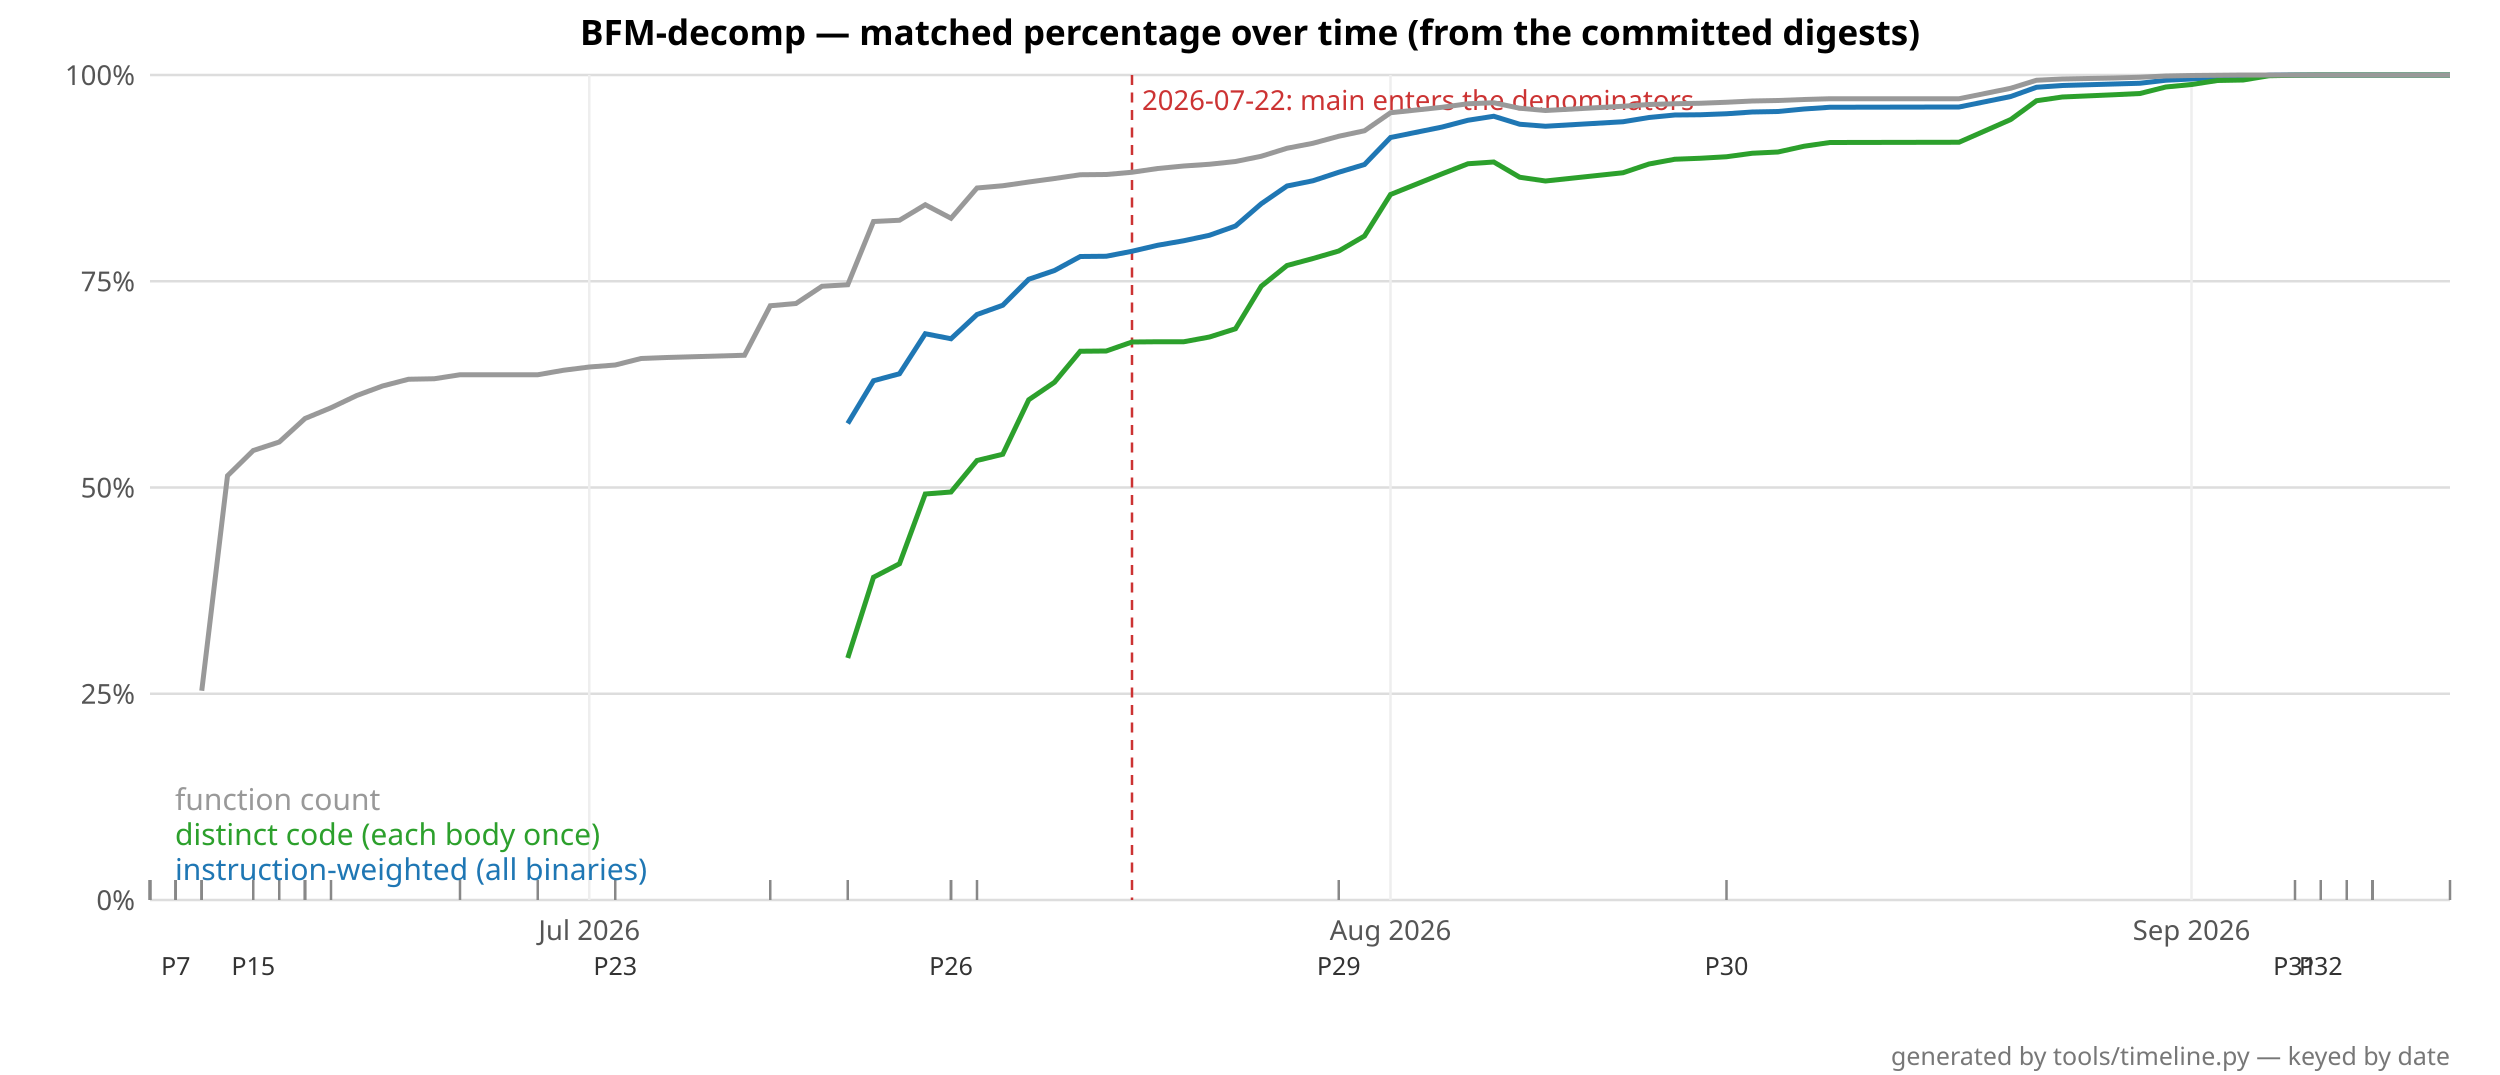
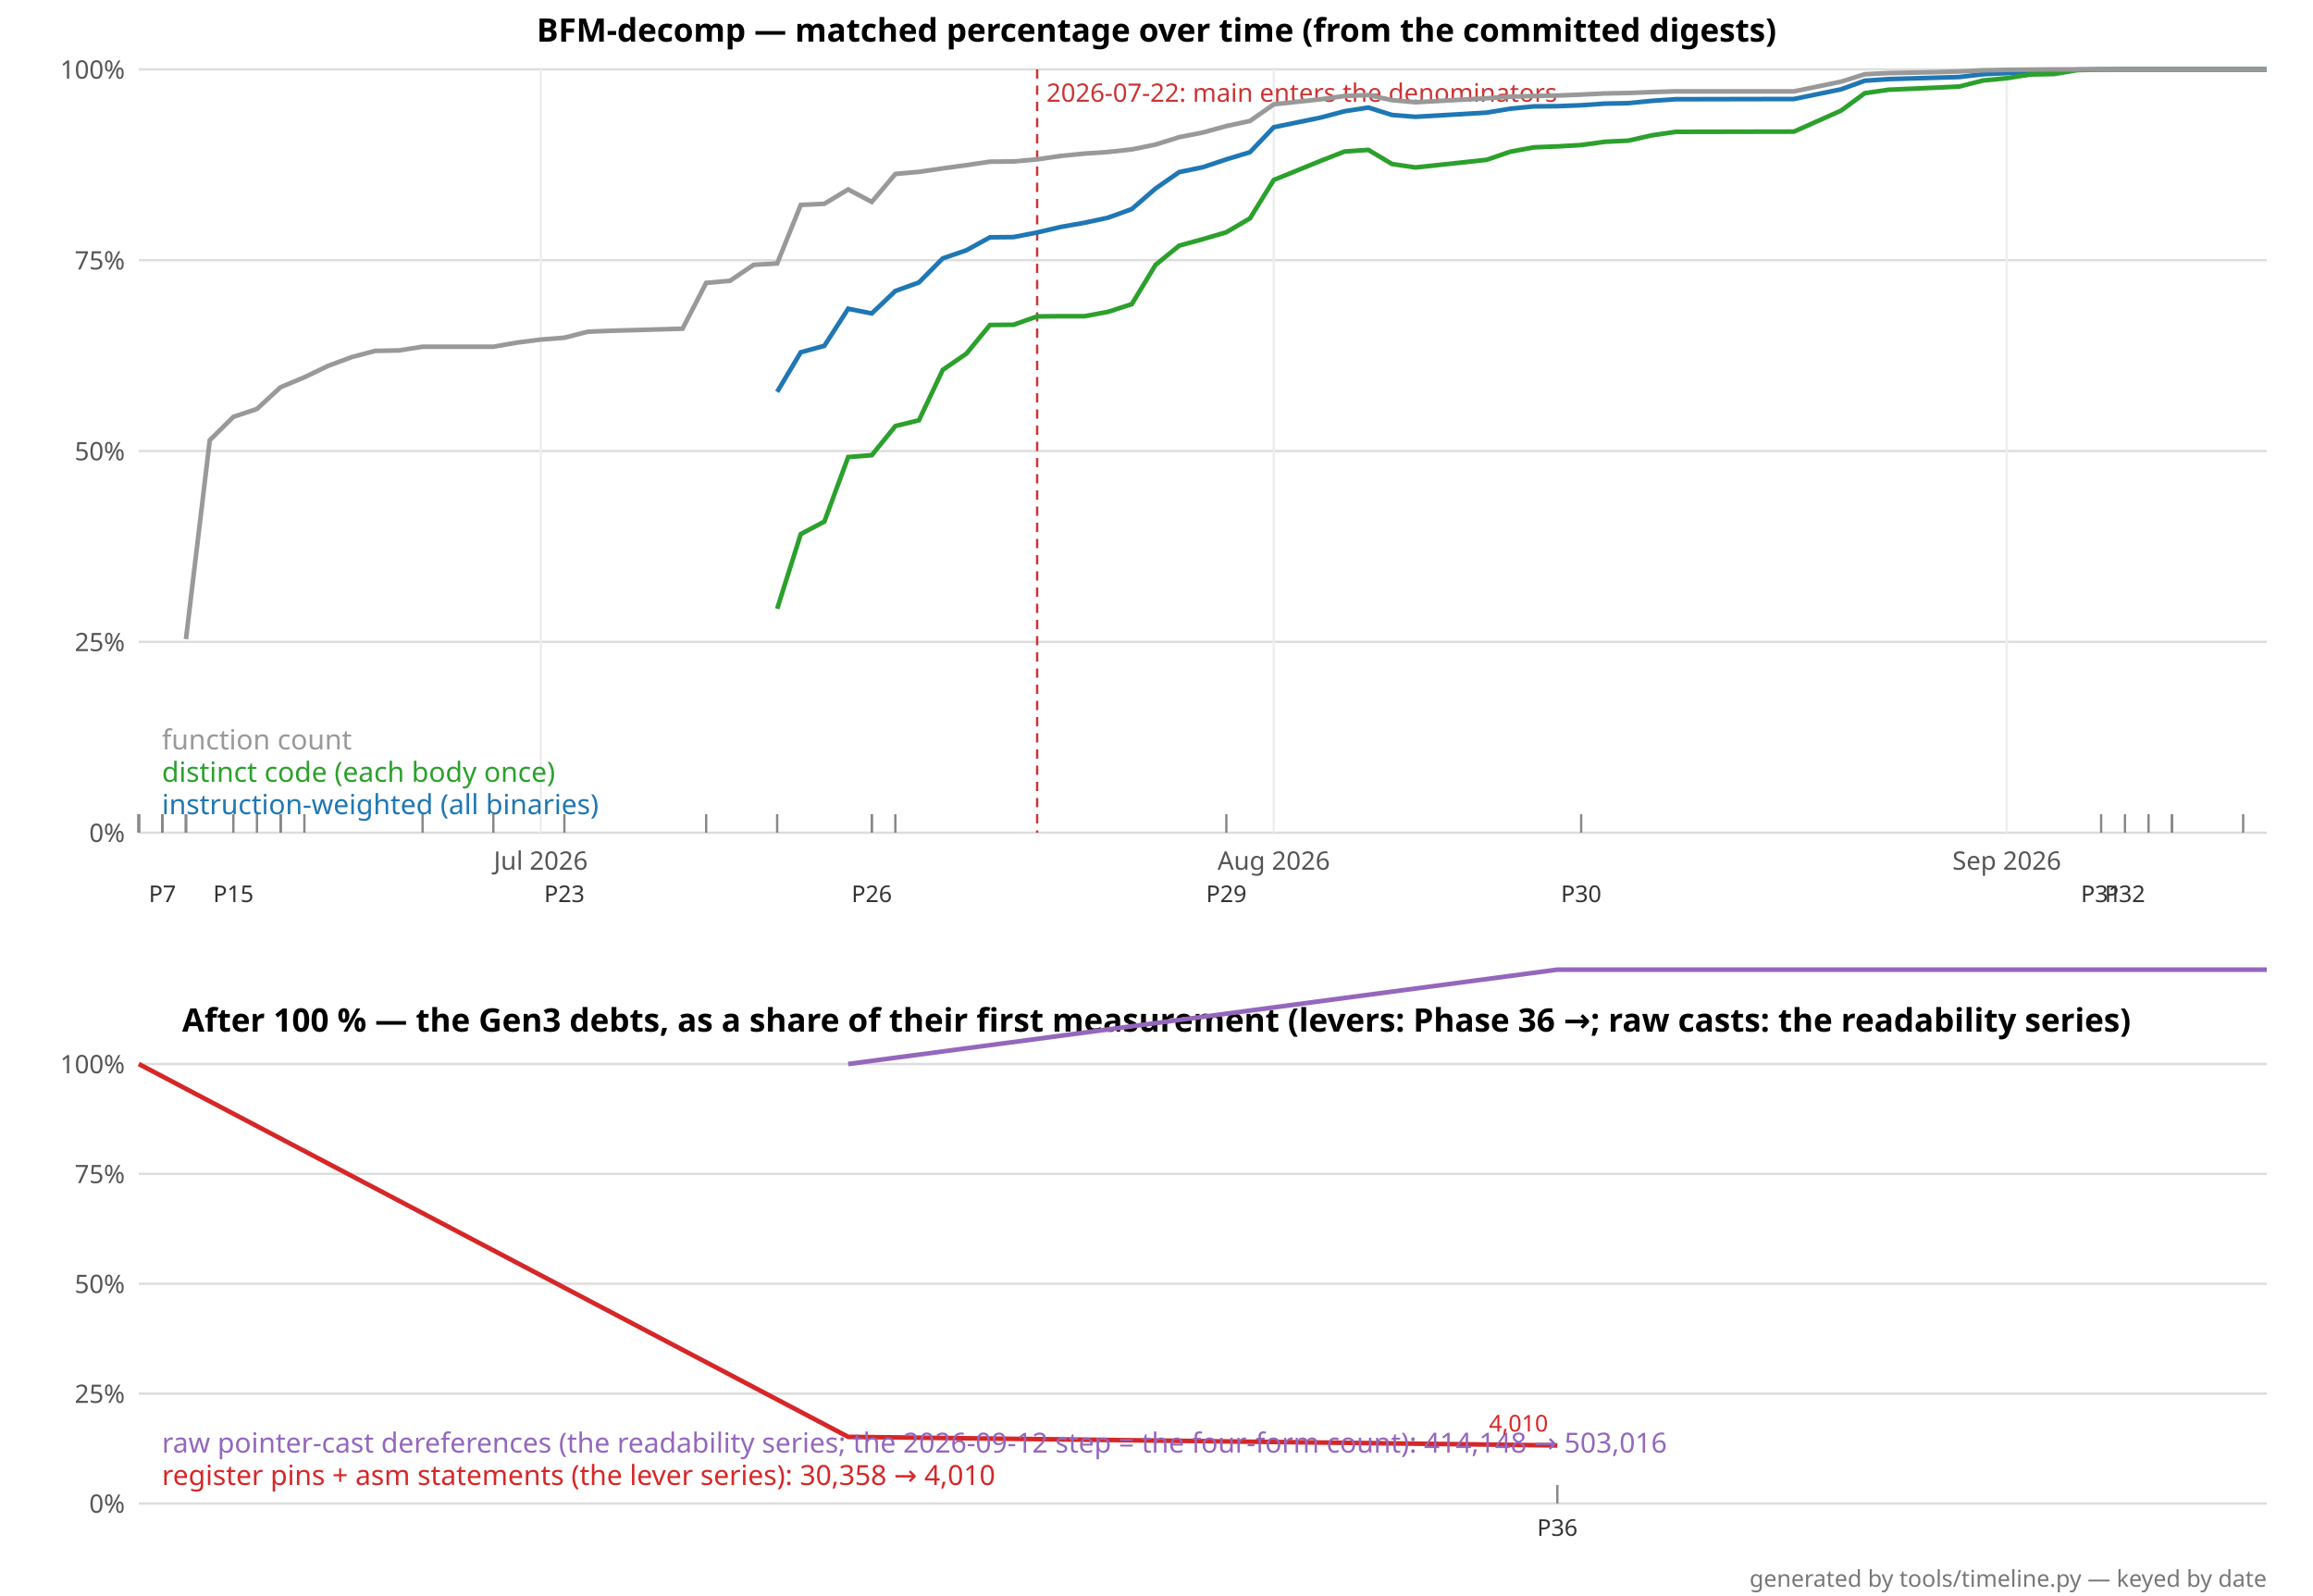
- <svg xmlns="http://www.w3.org/2000/svg" width="1000" height="430" viewBox="0 0 1000 430" font-family="sans-serif">
-   <rect width="1000" height="430" fill="white" />
+ <svg xmlns="http://www.w3.org/2000/svg" width="1000" height="690" viewBox="0 0 1000 690" font-family="sans-serif">
+   <rect width="1000" height="690" fill="white" />
  <text x="500" y="18" text-anchor="middle" font-size="14" font-weight="bold">BFM-decomp — matched percentage over time (from the committed digests)</text>
  <line x1="60" y1="360.0" x2="980" y2="360.0" stroke="#ddd" />
  <text x="54" y="364.0" text-anchor="end" font-size="11" fill="#555">0%</text>
  <line x1="60" y1="277.5" x2="980" y2="277.5" stroke="#ddd" />
  <text x="54" y="281.5" text-anchor="end" font-size="11" fill="#555">25%</text>
  <line x1="60" y1="195.0" x2="980" y2="195.0" stroke="#ddd" />
  <text x="54" y="199.0" text-anchor="end" font-size="11" fill="#555">50%</text>
  <line x1="60" y1="112.5" x2="980" y2="112.5" stroke="#ddd" />
  <text x="54" y="116.5" text-anchor="end" font-size="11" fill="#555">75%</text>
  <line x1="60" y1="30.0" x2="980" y2="30.0" stroke="#ddd" />
  <text x="54" y="34.0" text-anchor="end" font-size="11" fill="#555">100%</text>
-   <line x1="235.7" y1="30" x2="235.7" y2="360" stroke="#eee" />
-   <text x="235.7" y="376" text-anchor="middle" font-size="11" fill="#555">Jul 2026</text>
-   <line x1="556.2" y1="30" x2="556.2" y2="360" stroke="#eee" />
-   <text x="556.2" y="376" text-anchor="middle" font-size="11" fill="#555">Aug 2026</text>
-   <line x1="876.6" y1="30" x2="876.6" y2="360" stroke="#eee" />
-   <text x="876.6" y="376" text-anchor="middle" font-size="11" fill="#555">Sep 2026</text>
+   <line x1="233.8" y1="30" x2="233.8" y2="360" stroke="#eee" />
+   <text x="233.8" y="376" text-anchor="middle" font-size="11" fill="#555">Jul 2026</text>
+   <line x1="550.7" y1="30" x2="550.7" y2="360" stroke="#eee" />
+   <text x="550.7" y="376" text-anchor="middle" font-size="11" fill="#555">Aug 2026</text>
+   <line x1="867.6" y1="30" x2="867.6" y2="360" stroke="#eee" />
+   <text x="867.6" y="376" text-anchor="middle" font-size="11" fill="#555">Sep 2026</text>
  <line x1="60.0" y1="360" x2="60.0" y2="352" stroke="#888" />
  <line x1="60.0" y1="360" x2="60.0" y2="352" stroke="#888" />
  <line x1="60.0" y1="360" x2="60.0" y2="352" stroke="#888" />
  <line x1="60.0" y1="360" x2="60.0" y2="352" stroke="#888" />
  <line x1="60.0" y1="360" x2="60.0" y2="352" stroke="#888" />
-   <line x1="70.3" y1="360" x2="70.3" y2="352" stroke="#888" />
-   <line x1="70.3" y1="360" x2="70.3" y2="352" stroke="#888" />
-   <text x="70.3" y="390" text-anchor="middle" font-size="10" fill="#333">P7</text>
-   <line x1="70.3" y1="360" x2="70.3" y2="352" stroke="#888" />
-   <line x1="70.3" y1="360" x2="70.3" y2="352" stroke="#888" />
-   <line x1="80.7" y1="360" x2="80.7" y2="352" stroke="#888" />
-   <line x1="80.7" y1="360" x2="80.7" y2="352" stroke="#888" />
-   <line x1="80.7" y1="360" x2="80.7" y2="352" stroke="#888" />
-   <line x1="101.3" y1="360" x2="101.3" y2="352" stroke="#888" />
-   <text x="101.3" y="390" text-anchor="middle" font-size="10" fill="#333">P15</text>
-   <line x1="111.7" y1="360" x2="111.7" y2="352" stroke="#888" />
-   <line x1="122.0" y1="360" x2="122.0" y2="352" stroke="#888" />
-   <line x1="122.0" y1="360" x2="122.0" y2="352" stroke="#888" />
-   <line x1="122.0" y1="360" x2="122.0" y2="352" stroke="#888" />
-   <line x1="132.4" y1="360" x2="132.4" y2="352" stroke="#888" />
-   <line x1="184.0" y1="360" x2="184.0" y2="352" stroke="#888" />
-   <line x1="215.1" y1="360" x2="215.1" y2="352" stroke="#888" />
-   <line x1="246.1" y1="360" x2="246.1" y2="352" stroke="#888" />
-   <text x="246.1" y="390" text-anchor="middle" font-size="10" fill="#333">P23</text>
-   <line x1="308.1" y1="360" x2="308.1" y2="352" stroke="#888" />
-   <line x1="339.1" y1="360" x2="339.1" y2="352" stroke="#888" />
-   <line x1="380.4" y1="360" x2="380.4" y2="352" stroke="#888" />
-   <text x="380.4" y="390" text-anchor="middle" font-size="10" fill="#333">P26</text>
-   <line x1="380.4" y1="360" x2="380.4" y2="352" stroke="#888" />
-   <line x1="390.8" y1="360" x2="390.8" y2="352" stroke="#888" />
-   <line x1="535.5" y1="360" x2="535.5" y2="352" stroke="#888" />
-   <text x="535.5" y="390" text-anchor="middle" font-size="10" fill="#333">P29</text>
-   <line x1="690.6" y1="360" x2="690.6" y2="352" stroke="#888" />
-   <text x="690.6" y="390" text-anchor="middle" font-size="10" fill="#333">P30</text>
-   <line x1="918.0" y1="360" x2="918.0" y2="352" stroke="#888" />
-   <text x="918.0" y="390" text-anchor="middle" font-size="10" fill="#333">P31</text>
-   <line x1="928.3" y1="360" x2="928.3" y2="352" stroke="#888" />
-   <text x="928.3" y="390" text-anchor="middle" font-size="10" fill="#333">P32</text>
-   <line x1="938.7" y1="360" x2="938.7" y2="352" stroke="#888" />
-   <line x1="949.0" y1="360" x2="949.0" y2="352" stroke="#888" />
-   <line x1="949.0" y1="360" x2="949.0" y2="352" stroke="#888" />
-   <line x1="949.0" y1="360" x2="949.0" y2="352" stroke="#888" />
-   <line x1="980.0" y1="360" x2="980.0" y2="352" stroke="#888" />
-   <line x1="452.8" y1="30" x2="452.8" y2="360" stroke="#c33" stroke-dasharray="4,3" />
-   <text x="456.8" y="44" font-size="11" fill="#c33">2026-07-22: main enters the denominators</text>
-   <polyline fill="none" stroke="#1f77b4" stroke-width="2" points="339.1,169.4 349.4,152.3 359.8,149.5 370.1,133.5 380.4,135.5 390.8,125.8 401.1,122.1 411.5,111.7 421.8,108.2 432.1,102.6 442.5,102.5 452.8,100.5 463.1,98.1 473.5,96.3 483.8,94.1 494.2,90.4 504.5,81.5 514.8,74.4 525.2,72.3 535.5,68.9 545.8,65.8 556.2,55.0 576.9,50.8 587.2,48.1 597.5,46.5 607.9,49.7 618.2,50.5 649.2,48.7 659.6,47.0 669.9,46.0 680.2,45.9 690.6,45.5 700.9,44.8 711.2,44.6 721.6,43.6 731.9,42.9 783.6,42.8 804.3,38.6 814.6,34.9 824.9,34.2 845.6,33.6 856.0,33.3 866.3,32.1 876.6,31.6 887.0,31.0 897.3,30.9 907.6,30.1 918.0,30.0 928.3,30.0 938.7,30.0 949.0,30.0 959.3,30.0 980.0,30.0" />
+   <line x1="70.2" y1="360" x2="70.2" y2="352" stroke="#888" />
+   <line x1="70.2" y1="360" x2="70.2" y2="352" stroke="#888" />
+   <text x="70.2" y="390" text-anchor="middle" font-size="10" fill="#333">P7</text>
+   <line x1="70.2" y1="360" x2="70.2" y2="352" stroke="#888" />
+   <line x1="70.2" y1="360" x2="70.2" y2="352" stroke="#888" />
+   <line x1="80.4" y1="360" x2="80.4" y2="352" stroke="#888" />
+   <line x1="80.4" y1="360" x2="80.4" y2="352" stroke="#888" />
+   <line x1="80.4" y1="360" x2="80.4" y2="352" stroke="#888" />
+   <line x1="100.9" y1="360" x2="100.9" y2="352" stroke="#888" />
+   <text x="100.9" y="390" text-anchor="middle" font-size="10" fill="#333">P15</text>
+   <line x1="111.1" y1="360" x2="111.1" y2="352" stroke="#888" />
+   <line x1="121.3" y1="360" x2="121.3" y2="352" stroke="#888" />
+   <line x1="121.3" y1="360" x2="121.3" y2="352" stroke="#888" />
+   <line x1="121.3" y1="360" x2="121.3" y2="352" stroke="#888" />
+   <line x1="131.6" y1="360" x2="131.6" y2="352" stroke="#888" />
+   <line x1="182.7" y1="360" x2="182.7" y2="352" stroke="#888" />
+   <line x1="213.3" y1="360" x2="213.3" y2="352" stroke="#888" />
+   <line x1="244.0" y1="360" x2="244.0" y2="352" stroke="#888" />
+   <text x="244.0" y="390" text-anchor="middle" font-size="10" fill="#333">P23</text>
+   <line x1="305.3" y1="360" x2="305.3" y2="352" stroke="#888" />
+   <line x1="336.0" y1="360" x2="336.0" y2="352" stroke="#888" />
+   <line x1="376.9" y1="360" x2="376.9" y2="352" stroke="#888" />
+   <text x="376.9" y="390" text-anchor="middle" font-size="10" fill="#333">P26</text>
+   <line x1="376.9" y1="360" x2="376.9" y2="352" stroke="#888" />
+   <line x1="387.1" y1="360" x2="387.1" y2="352" stroke="#888" />
+   <line x1="530.2" y1="360" x2="530.2" y2="352" stroke="#888" />
+   <text x="530.2" y="390" text-anchor="middle" font-size="10" fill="#333">P29</text>
+   <line x1="683.6" y1="360" x2="683.6" y2="352" stroke="#888" />
+   <text x="683.6" y="390" text-anchor="middle" font-size="10" fill="#333">P30</text>
+   <line x1="908.4" y1="360" x2="908.4" y2="352" stroke="#888" />
+   <text x="908.4" y="390" text-anchor="middle" font-size="10" fill="#333">P31</text>
+   <line x1="918.7" y1="360" x2="918.7" y2="352" stroke="#888" />
+   <text x="918.7" y="390" text-anchor="middle" font-size="10" fill="#333">P32</text>
+   <line x1="928.9" y1="360" x2="928.9" y2="352" stroke="#888" />
+   <line x1="939.1" y1="360" x2="939.1" y2="352" stroke="#888" />
+   <line x1="939.1" y1="360" x2="939.1" y2="352" stroke="#888" />
+   <line x1="939.1" y1="360" x2="939.1" y2="352" stroke="#888" />
+   <line x1="969.8" y1="360" x2="969.8" y2="352" stroke="#888" />
+   <line x1="448.4" y1="30" x2="448.4" y2="360" stroke="#c33" stroke-dasharray="4,3" />
+   <text x="452.4" y="44" font-size="11" fill="#c33">2026-07-22: main enters the denominators</text>
+   <polyline fill="none" stroke="#1f77b4" stroke-width="2" points="336.0,169.4 346.2,152.3 356.4,149.5 366.7,133.5 376.9,135.5 387.1,125.8 397.3,122.1 407.6,111.7 417.8,108.2 428.0,102.6 438.2,102.5 448.4,100.5 458.7,98.1 468.9,96.3 479.1,94.1 489.3,90.4 499.6,81.5 509.8,74.4 520.0,72.3 530.2,68.9 540.4,65.8 550.7,55.0 571.1,50.8 581.3,48.1 591.6,46.5 601.8,49.7 612.0,50.5 642.7,48.7 652.9,47.0 663.1,46.0 673.3,45.9 683.6,45.5 693.8,44.8 704.0,44.6 714.2,43.6 724.4,42.9 775.6,42.8 796.0,38.6 806.2,34.9 816.4,34.2 836.9,33.6 847.1,33.3 857.3,32.1 867.6,31.6 877.8,31.0 888.0,30.9 898.2,30.1 908.4,30.0 918.7,30.0 928.9,30.0 939.1,30.0 949.3,30.0 959.6,30.0 969.8,30.0 980.0,30.0" />
  <text x="70" y="352" font-size="12" fill="#1f77b4">instruction-weighted (all binaries)</text>
-   <polyline fill="none" stroke="#2ca02c" stroke-width="2" points="339.1,263.2 349.4,230.9 359.8,225.5 370.1,197.6 380.4,196.8 390.8,184.2 401.1,181.7 411.5,159.9 421.8,152.9 432.1,140.5 442.5,140.4 452.8,136.8 463.1,136.7 473.5,136.7 483.8,134.8 494.2,131.5 504.5,114.5 514.8,106.2 525.2,103.4 535.5,100.4 545.8,94.4 556.2,77.8 576.9,69.5 587.2,65.5 597.5,64.8 607.9,70.9 618.2,72.4 649.2,69.1 659.6,65.6 669.9,63.7 680.2,63.3 690.6,62.7 700.9,61.3 711.2,60.8 721.6,58.5 731.9,57.0 783.6,56.9 804.3,47.8 814.6,40.3 824.9,38.8 845.6,37.9 856.0,37.4 866.3,34.8 876.6,33.8 887.0,32.2 897.3,32.0 907.6,30.3 918.0,30.1 928.3,30.0 938.7,30.0 949.0,30.0 959.3,30.0 980.0,30.0" />
+   <polyline fill="none" stroke="#2ca02c" stroke-width="2" points="336.0,263.2 346.2,230.9 356.4,225.5 366.7,197.6 376.9,196.8 387.1,184.2 397.3,181.7 407.6,159.9 417.8,152.9 428.0,140.5 438.2,140.4 448.4,136.8 458.7,136.7 468.9,136.7 479.1,134.8 489.3,131.5 499.6,114.5 509.8,106.2 520.0,103.4 530.2,100.4 540.4,94.4 550.7,77.8 571.1,69.5 581.3,65.5 591.6,64.8 601.8,70.9 612.0,72.4 642.7,69.1 652.9,65.6 663.1,63.7 673.3,63.3 683.6,62.7 693.8,61.3 704.0,60.8 714.2,58.5 724.4,57.0 775.6,56.9 796.0,47.8 806.2,40.3 816.4,38.8 836.9,37.9 847.1,37.4 857.3,34.8 867.6,33.8 877.8,32.2 888.0,32.0 898.2,30.3 908.4,30.1 918.7,30.0 928.9,30.0 939.1,30.0 949.3,30.0 959.6,30.0 969.8,30.0 980.0,30.0" />
  <text x="70" y="338" font-size="12" fill="#2ca02c">distinct code (each body once)</text>
-   <polyline fill="none" stroke="#999" stroke-width="2" points="80.7,276.3 91.0,190.3 101.3,180.2 111.7,176.8 122.0,167.4 132.4,163.1 142.7,158.2 153.0,154.4 163.4,151.7 173.7,151.5 184.0,149.9 215.1,149.9 225.4,148.1 235.7,146.8 246.1,146.0 256.4,143.4 266.7,143.0 297.8,142.1 308.1,122.3 318.4,121.4 328.8,114.5 339.1,113.9 349.4,88.6 359.8,88.1 370.1,81.9 380.4,87.3 390.8,75.2 401.1,74.3 411.5,72.8 421.8,71.4 432.1,69.9 442.5,69.8 452.8,68.9 463.1,67.4 473.5,66.4 483.8,65.7 494.2,64.6 504.5,62.5 514.8,59.3 525.2,57.3 535.5,54.5 545.8,52.3 556.2,45.1 576.9,42.9 587.2,41.5 597.5,41.1 607.9,43.3 618.2,44.2 649.2,42.5 659.6,41.8 669.9,41.5 680.2,41.3 690.6,40.9 700.9,40.4 711.2,40.2 721.6,39.8 731.9,39.5 783.6,39.5 804.3,35.3 814.6,32.1 824.9,31.6 845.6,31.2 856.0,30.9 866.3,30.4 876.6,30.2 887.0,30.1 897.3,30.0 907.6,30.0 918.0,30.0 928.3,30.0 938.7,30.0 949.0,30.0 959.3,30.0 980.0,30.0" />
+   <polyline fill="none" stroke="#999" stroke-width="2" points="80.4,276.3 90.7,190.3 100.9,180.2 111.1,176.8 121.3,167.4 131.6,163.1 141.8,158.2 152.0,154.4 162.2,151.7 172.4,151.5 182.7,149.9 213.3,149.9 223.6,148.1 233.8,146.8 244.0,146.0 254.2,143.4 264.4,143.0 295.1,142.1 305.3,122.3 315.6,121.4 325.8,114.5 336.0,113.9 346.2,88.6 356.4,88.1 366.7,81.9 376.9,87.3 387.1,75.2 397.3,74.3 407.6,72.8 417.8,71.4 428.0,69.9 438.2,69.8 448.4,68.9 458.7,67.4 468.9,66.4 479.1,65.7 489.3,64.6 499.6,62.5 509.8,59.3 520.0,57.3 530.2,54.5 540.4,52.3 550.7,45.1 571.1,42.9 581.3,41.5 591.6,41.1 601.8,43.3 612.0,44.2 642.7,42.5 652.9,41.8 663.1,41.5 673.3,41.3 683.6,40.9 693.8,40.4 704.0,40.2 714.2,39.8 724.4,39.5 775.6,39.5 796.0,35.3 806.2,32.1 816.4,31.6 836.9,31.2 847.1,30.9 857.3,30.4 867.6,30.2 877.8,30.1 888.0,30.0 898.2,30.0 908.4,30.0 918.7,30.0 928.9,30.0 939.1,30.0 949.3,30.0 959.6,30.0 969.8,30.0 980.0,30.0" />
  <text x="70" y="324" font-size="12" fill="#999">function count</text>
-   <text x="980" y="426" text-anchor="end" font-size="10" fill="#777">generated by tools/timeline.py — keyed by date</text>
+   <text x="500" y="446" text-anchor="middle" font-size="14" font-weight="bold">After 100 % — the Gen3 debts, as a share of their first measurement (levers: Phase 36 →; raw casts: the readability series)</text>
+   <line x1="60" y1="650.0" x2="980" y2="650.0" stroke="#ddd" />
+   <text x="54" y="654.0" text-anchor="end" font-size="11" fill="#555">0%</text>
+   <line x1="60" y1="602.5" x2="980" y2="602.5" stroke="#ddd" />
+   <text x="54" y="606.5" text-anchor="end" font-size="11" fill="#555">25%</text>
+   <line x1="60" y1="555.0" x2="980" y2="555.0" stroke="#ddd" />
+   <text x="54" y="559.0" text-anchor="end" font-size="11" fill="#555">50%</text>
+   <line x1="60" y1="507.5" x2="980" y2="507.5" stroke="#ddd" />
+   <text x="54" y="511.5" text-anchor="end" font-size="11" fill="#555">75%</text>
+   <line x1="60" y1="460.0" x2="980" y2="460.0" stroke="#ddd" />
+   <text x="54" y="464.0" text-anchor="end" font-size="11" fill="#555">100%</text>
+   <line x1="673.3" y1="650" x2="673.3" y2="642" stroke="#888" />
+   <text x="673.3" y="664" text-anchor="middle" font-size="10" fill="#333">P36</text>
+   <polyline fill="none" stroke="#d62728" stroke-width="2" points="60.0,460.0 366.7,621.2 673.3,624.9" />
+   <text x="70" y="642" font-size="12" fill="#d62728">register pins + asm statements (the lever series): 30,358 → 4,010</text>
+   <polyline fill="none" stroke="#9467bd" stroke-width="2" points="366.7,460.0 673.3,419.2 980.0,419.2" />
+   <text x="70" y="628" font-size="12" fill="#9467bd">raw pointer-cast dereferences (the readability series; the 2026-09-12 step = the four-form count): 414,148 → 503,016</text>
+   <text x="669.3" y="618.9" text-anchor="end" font-size="10" fill="#d62728">4,010</text>
+   <text x="980" y="686" text-anchor="end" font-size="10" fill="#777">generated by tools/timeline.py — keyed by date</text>
</svg>
